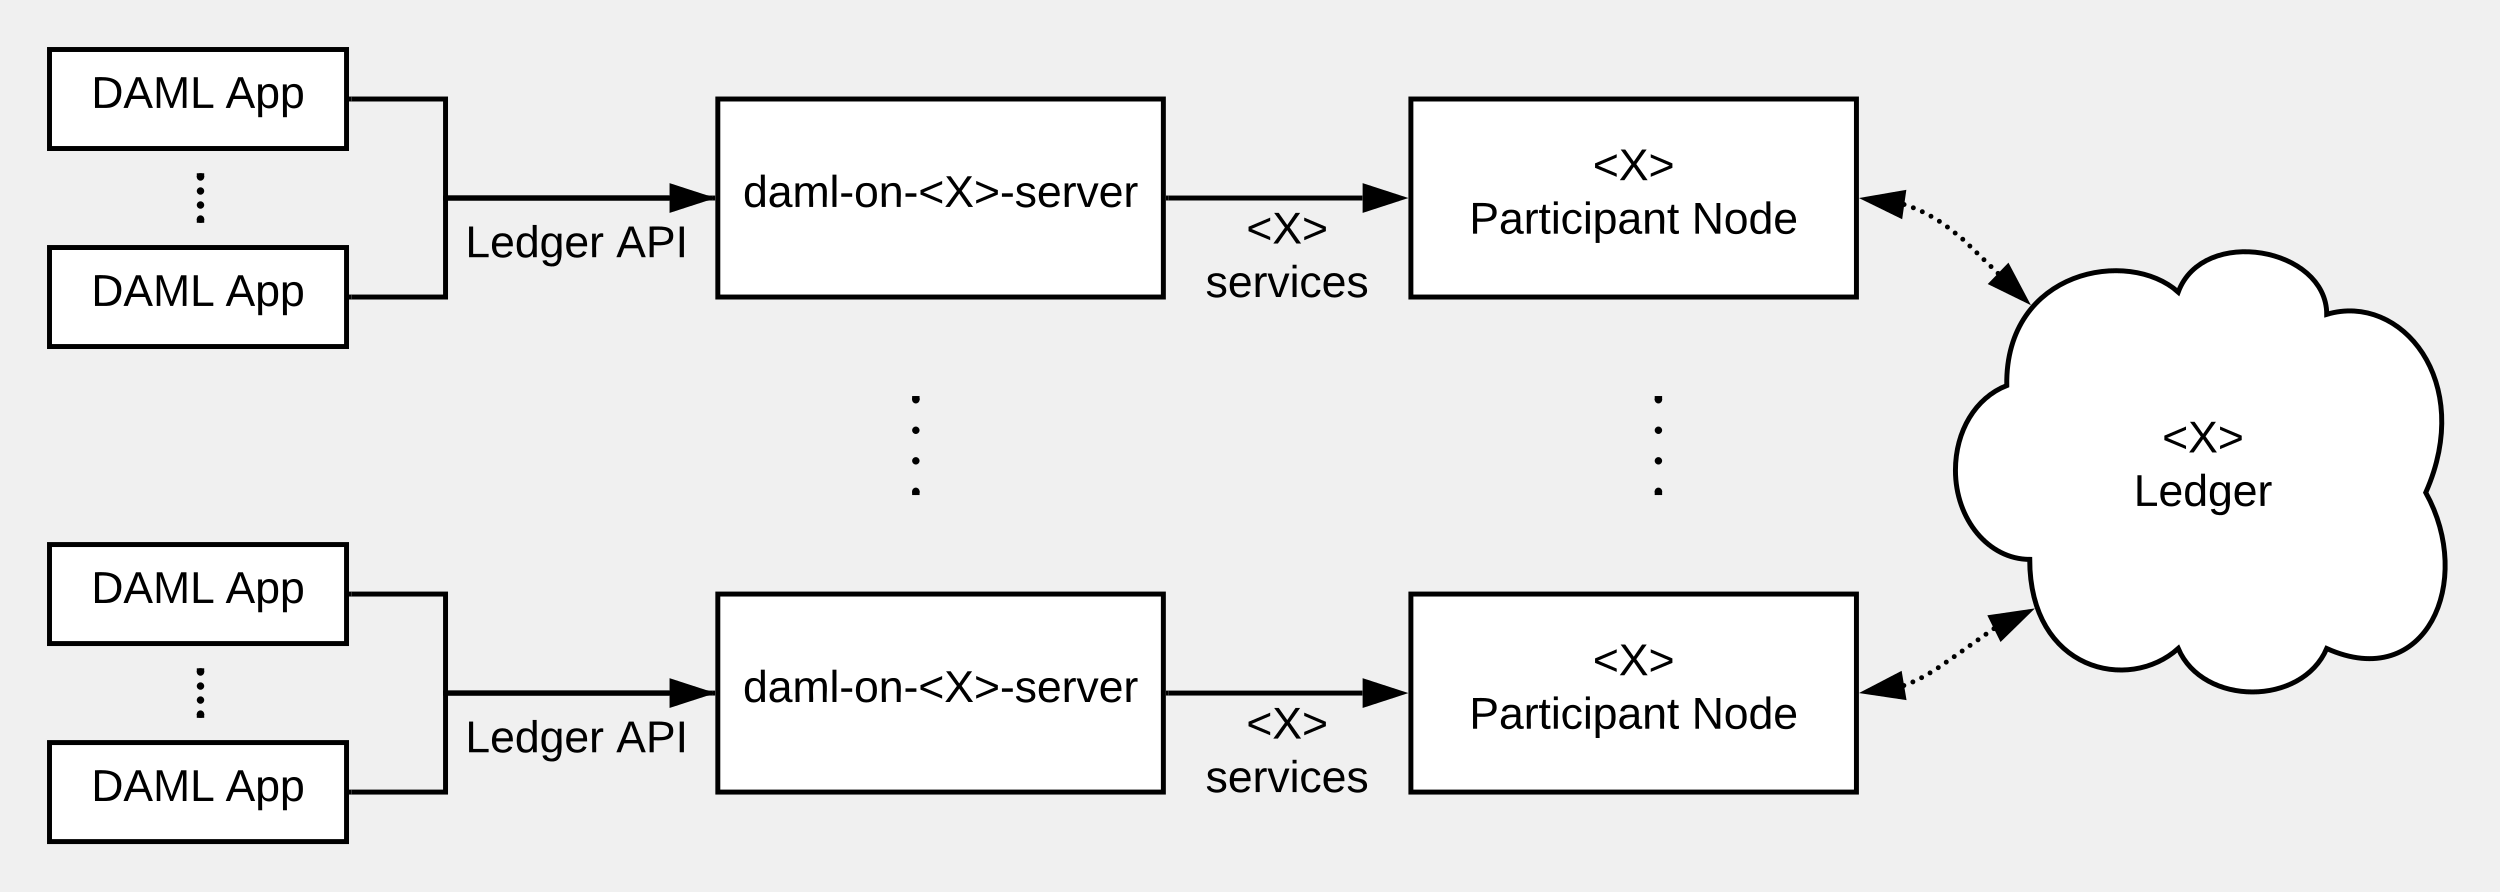
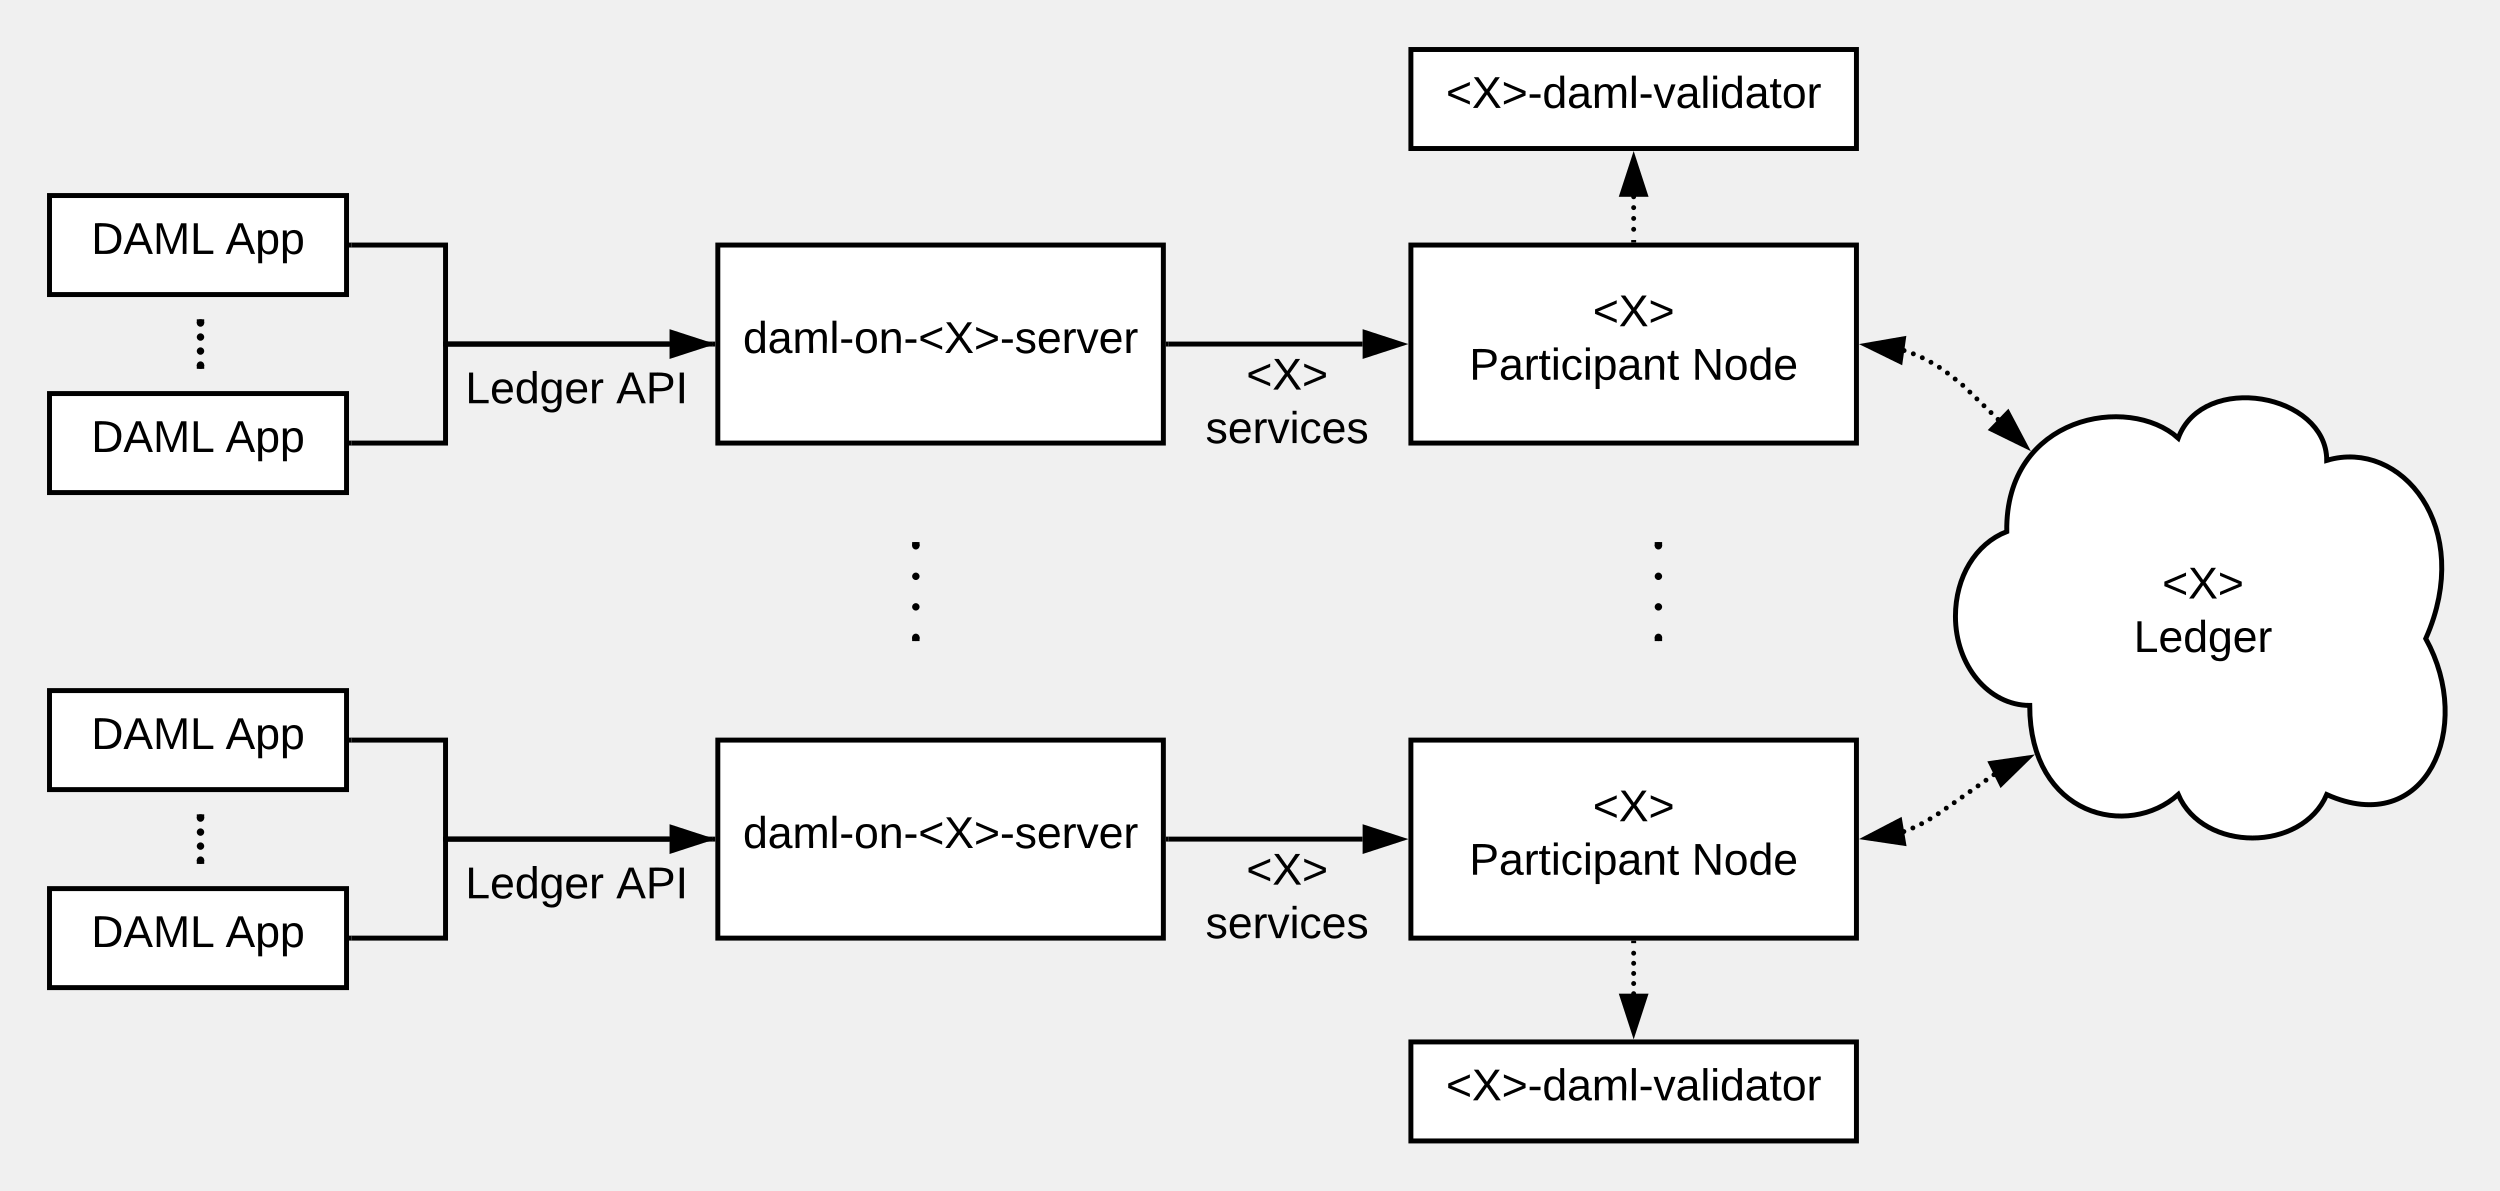
- <svg xmlns="http://www.w3.org/2000/svg" xmlns:ns1="lucid" xmlns:xlink="http://www.w3.org/1999/xlink" width="1010" height="360">
-   <g transform="translate(-42 -39)" ns1:page-tab-id="0_0">
+ <svg xmlns="http://www.w3.org/2000/svg" xmlns:ns1="lucid" xmlns:xlink="http://www.w3.org/1999/xlink" width="1010" height="480.94">
+   <g transform="translate(-42 20)" ns1:page-tab-id="0_0">
    <path d="M862 265c-16.57 0-30-16.12-30-36 0-15.9 8.12-29.32 20.73-34.24C852 148 902 139 922 157c10-27 60-18 60 9 30-9 60 27 40 72 20 36 0 81-40 63-10 23.4-50 23.4-60 0-20 18-60 9-60-36z" stroke="#000" stroke-width="2" fill="#fff" />
    <use xlink:href="#a" transform="matrix(1,0,0,1,837,144) translate(78.5 77.8)" />
    <use xlink:href="#b" transform="matrix(1,0,0,1,837,144) translate(67.025 99.4)" />
    <path d="M612 279h180v80H612z" stroke="#000" stroke-width="2" fill="#fff" />
    <use xlink:href="#c" transform="matrix(1,0,0,1,617,284) translate(68.5 27.8)" />
    <use xlink:href="#d" transform="matrix(1,0,0,1,617,284) translate(18.6 49.4)" />
    <use xlink:href="#e" transform="matrix(1,0,0,1,617,284) translate(108.45 49.4)" />
    <path d="M332 279h180v80H332z" stroke="#000" stroke-width="2" fill="#fff" />
    <use xlink:href="#f" transform="matrix(1,0,0,1,337,284) translate(5.175 38.6)" />
    <path d="M62 259h120v40H62z" stroke="#000" stroke-width="2" fill="#fff" />
    <use xlink:href="#g" transform="matrix(1,0,0,1,67,264) translate(11.875 18.6)" />
    <use xlink:href="#h" transform="matrix(1,0,0,1,67,264) translate(66.125 18.6)" />
    <path d="M62 339h120v40H62z" stroke="#000" stroke-width="2" fill="#fff" />
    <use xlink:href="#g" transform="matrix(1,0,0,1,67,344) translate(11.875 18.6)" />
    <use xlink:href="#h" transform="matrix(1,0,0,1,67,344) translate(66.125 18.6)" />
    <path d="M592.5 319H514" stroke="#000" stroke-width="2" fill="none" />
    <path d="M607.76 319l-14.26 4.64v-9.28z" stroke="#000" stroke-width="2" />
    <path d="M514.03 320H513v-2h1.03z" />
    <use xlink:href="#a" transform="matrix(1,0,0,1,529.05,323) translate(16.455 14.4)" />
    <use xlink:href="#i" transform="matrix(1,0,0,1,529.05,323) translate(0.005 36)" />
    <path d="M312.5 319H222v-40h-38" stroke="#000" stroke-width="2" fill="none" />
    <path d="M327.76 319l-14.26 4.64v-9.28z" stroke="#000" stroke-width="2" />
    <path d="M184.03 279H183M330 319H222v40h-38" stroke="#000" stroke-width="2" fill="none" />
    <path d="M331 320h-1.03v-2H331zM184.03 360H183v-2h1.03z" />
    <use xlink:href="#j" transform="matrix(1,0,0,1,230,328.5137) translate(0 14.4)" />
    <use xlink:href="#k" transform="matrix(1,0,0,1,230,328.5137) translate(60.95 14.4)" />
    <path d="M811.16 315.95l.4-.13 3.5-1.43 3.84-1.9 4.63-2.7 8.6-5.95 15.16-10.73.26-.15" fill="none" />
    <path d="M812.16 315.95c0 .55-.45 1-1 1s-1-.45-1-1 .45-1 1-1 1 .45 1 1zm3.64-1.45c0 .55-.44 1-1 1-.55 0-1-.45-1-1 0-.56.45-1 1-1 .56 0 1 .44 1 1zm3.53-1.72c0 .55-.44 1-1 1-.55 0-1-.45-1-1s.45-1 1-1c.56 0 1 .45 1 1zm3.4-1.94c0 .55-.43 1-1 1-.54 0-1-.45-1-1s.46-1 1-1c.57 0 1 .45 1 1zm3.33-2.1c0 .55-.45 1-1 1s-1-.45-1-1c0-.56.45-1 1-1s1 .44 1 1zm3.23-2.24c0 .56-.46 1-1 1-.57 0-1-.44-1-1 0-.55.43-1 1-1 .54 0 1 .45 1 1zm3.22-2.23c0 .55-.45 1-1 1-.56 0-1-.45-1-1s.44-1 1-1c.55 0 1 .45 1 1zm3.2-2.26c0 .56-.44 1-1 1-.55 0-1-.44-1-1 0-.54.45-1 1-1 .56 0 1 .46 1 1zm3.2-2.26c0 .56-.44 1-1 1-.54 0-1-.44-1-1 0-.55.46-1 1-1 .56 0 1 .45 1 1zm3.22-2.26c0 .55-.45 1-1 1s-1-.45-1-1c0-.56.45-1 1-1s1 .44 1 1zm3.2-2.27c0 .56-.44 1-1 1-.55 0-1-.44-1-1 0-.54.45-1 1-1 .56 0 1 .46 1 1zm3.22-2.23c0 .55-.44 1-1 1-.55 0-1-.45-1-1 0-.56.45-1 1-1 .56 0 1 .44 1 1z" />
    <path d="M796.2 318.46l13.3-6.93 1.53 9.14zM861.22 286.22L850.5 296.7l-4.12-8.32z" stroke="#000" stroke-width="2" />
    <path d="M612 79h180v80H612z" stroke="#000" stroke-width="2" fill="#fff" />
    <use xlink:href="#c" transform="matrix(1,0,0,1,617,84) translate(68.5 27.8)" />
    <use xlink:href="#d" transform="matrix(1,0,0,1,617,84) translate(18.6 49.4)" />
    <use xlink:href="#e" transform="matrix(1,0,0,1,617,84) translate(108.45 49.4)" />
    <path d="M332 79h180v80H332z" stroke="#000" stroke-width="2" fill="#fff" />
    <use xlink:href="#f" transform="matrix(1,0,0,1,337,84) translate(5.175 38.6)" />
    <path d="M62 59h120v40H62z" stroke="#000" stroke-width="2" fill="#fff" />
    <use xlink:href="#g" transform="matrix(1,0,0,1,67,64) translate(11.875 18.6)" />
    <use xlink:href="#h" transform="matrix(1,0,0,1,67,64) translate(66.125 18.6)" />
    <path d="M62 139h120v40H62z" stroke="#000" stroke-width="2" fill="#fff" />
    <use xlink:href="#g" transform="matrix(1,0,0,1,67,144) translate(11.875 18.6)" />
    <use xlink:href="#h" transform="matrix(1,0,0,1,67,144) translate(66.125 18.6)" />
    <path d="M592.5 119H514" stroke="#000" stroke-width="2" fill="none" />
    <path d="M607.76 119l-14.26 4.64v-9.28z" stroke="#000" stroke-width="2" />
    <path d="M514.03 120H513v-2h1.03z" />
    <use xlink:href="#a" transform="matrix(1,0,0,1,529.05,123) translate(16.455 14.4)" />
    <use xlink:href="#i" transform="matrix(1,0,0,1,529.05,123) translate(0.005 36)" />
    <path d="M312.5 119H222V79h-38" stroke="#000" stroke-width="2" fill="none" />
    <path d="M327.76 119l-14.26 4.64v-9.28z" stroke="#000" stroke-width="2" />
    <path d="M184.03 80H183v-2h1.03z" />
    <path d="M330 119H222v40h-38" stroke="#000" stroke-width="2" fill="none" />
    <path d="M331 120h-1.03v-2H331zM184.03 160H183v-2h1.03z" />
    <use xlink:href="#j" transform="matrix(1,0,0,1,230,128.5137) translate(0 14.4)" />
    <use xlink:href="#k" transform="matrix(1,0,0,1,230,128.5137) translate(60.95 14.4)" />
    <path d="M811.25 121.62l3 1 3.6 1.5 3.64 1.85 3.87 2.33 4.36 3.06 5.53 4.53 13.97 13.53" fill="none" />
    <path d="M812.25 121.62c0 .55-.45 1-1 1-.56 0-1-.45-1-1s.44-1 1-1c.55 0 1 .45 1 1zm3.74 1.32c0 .55-.46 1-1 1-.57 0-1-.45-1-1 0-.56.43-1 1-1 .54 0 1 .44 1 1zm3.62 1.58c0 .55-.45 1-1 1s-1-.45-1-1 .45-1 1-1 1 .45 1 1zm3.5 1.84c0 .55-.43 1-1 1-.54 0-1-.45-1-1s.46-1 1-1c.57 0 1 .45 1 1zm3.4 2.05c0 .56-.44 1-1 1-.54 0-1-.44-1-1 0-.54.46-1 1-1 .56 0 1 .46 1 1zm3.25 2.3c0 .55-.44 1-1 1-.55 0-1-.45-1-1 0-.56.45-1 1-1 .56 0 1 .44 1 1zm3.13 2.44c0 .55-.45 1-1 1-.56 0-1-.45-1-1s.44-1 1-1c.55 0 1 .45 1 1zm3.07 2.5c0 .56-.45 1-1 1-.56 0-1-.44-1-1 0-.54.44-1 1-1 .55 0 1 .46 1 1zm2.87 2.75c0 .54-.45 1-1 1-.56 0-1-.46-1-1 0-.56.44-1 1-1 .55 0 1 .44 1 1zm2.84 2.75c0 .55-.44 1-1 1-.55 0-1-.45-1-1s.45-1 1-1c.56 0 1 .45 1 1zm2.85 2.76c0 .56-.45 1-1 1s-1-.44-1-1c0-.54.45-1 1-1s1 .46 1 1zm2.85 2.77c0 .56-.45 1-1 1s-1-.44-1-1c0-.55.45-1 1-1s1 .45 1 1zm2.85 2.76c0 .56-.45 1-1 1-.56 0-1-.44-1-1 0-.55.44-1 1-1 .55 0 1 .45 1 1z" />
    <path d="M796.2 119.46l14.78-2.56-1.3 9.17zM860.18 160.06l-13.46-6.6 6.45-6.66z" stroke="#000" stroke-width="2" />
    <path d="M412 237.5v-37" fill="none" />
    <path d="M413.5 237.5c0 .83-.67 1.5-1.5 1.5s-1.5-.67-1.5-1.5.67-1.5 1.5-1.5 1.5.67 1.5 1.5zm0-12.33c0 .83-.67 1.5-1.5 1.5s-1.5-.67-1.5-1.5.67-1.5 1.5-1.5 1.5.67 1.5 1.5zm0-12.34c0 .83-.67 1.5-1.5 1.5s-1.5-.67-1.5-1.5.67-1.5 1.5-1.5 1.5.67 1.5 1.5zm0-12.33c0 .83-.67 1.5-1.5 1.5s-1.5-.67-1.5-1.5.67-1.5 1.5-1.5 1.5.67 1.5 1.5z" />
    <path d="M412 237.46V239M412 200.54V199" stroke="#000" stroke-width="3" fill="none" />
    <path d="M712 237.5v-37" fill="none" />
    <path d="M713.5 237.5c0 .83-.67 1.5-1.5 1.5s-1.5-.67-1.5-1.5.67-1.5 1.5-1.5 1.5.67 1.5 1.5zm0-12.33c0 .83-.67 1.5-1.5 1.5s-1.5-.67-1.5-1.5.67-1.5 1.5-1.5 1.5.67 1.5 1.5zm0-12.34c0 .83-.67 1.5-1.5 1.5s-1.5-.67-1.5-1.5.67-1.5 1.5-1.5 1.5.67 1.5 1.5zm0-12.33c0 .83-.67 1.5-1.5 1.5s-1.5-.67-1.5-1.5.67-1.5 1.5-1.5 1.5.67 1.5 1.5z" />
    <path d="M712 237.46V239M712 200.54V199" stroke="#000" stroke-width="3" fill="none" />
    <path d="M123 327.5v-17" fill="none" />
    <path d="M124.5 327.5c0 .83-.67 1.5-1.5 1.5s-1.5-.67-1.5-1.5.67-1.5 1.5-1.5 1.5.67 1.5 1.5zm0-5.67c0 .83-.67 1.5-1.5 1.5s-1.5-.67-1.5-1.5.67-1.5 1.5-1.5 1.5.67 1.5 1.5zm0-5.66c0 .83-.67 1.5-1.5 1.5s-1.5-.67-1.5-1.5.67-1.5 1.5-1.5 1.5.67 1.5 1.5zm0-5.67c0 .83-.67 1.5-1.5 1.5s-1.5-.67-1.5-1.5.67-1.5 1.5-1.5 1.5.67 1.5 1.5z" />
    <path d="M123 327.46V329M123 310.54V309" stroke="#000" stroke-width="3" fill="none" />
    <path d="M123 127.5v-17" fill="none" />
    <path d="M124.5 127.5c0 .83-.67 1.5-1.5 1.5s-1.5-.67-1.5-1.5.67-1.5 1.5-1.5 1.5.67 1.5 1.5zm0-5.67c0 .83-.67 1.5-1.5 1.5s-1.5-.67-1.5-1.5.67-1.5 1.5-1.5 1.5.67 1.5 1.5zm0-5.66c0 .83-.67 1.5-1.5 1.5s-1.5-.67-1.5-1.5.67-1.5 1.5-1.5 1.5.67 1.5 1.5zm0-5.67c0 .83-.67 1.5-1.5 1.5s-1.5-.67-1.5-1.5.67-1.5 1.5-1.5 1.5.67 1.5 1.5z" />
    <path d="M123 127.46V129M123 110.54V109" stroke="#000" stroke-width="3" fill="none" />
+     <path d="M612 0h180v40H612z" stroke="#000" stroke-width="2" fill="#fff" />
+     <g>
+       <use xlink:href="#l" transform="matrix(1,0,0,1,617,5) translate(9.175 18.6)" />
+     </g>
+     <path d="M702 59.5V77" fill="none" />
+     <path d="M703 59.5c0 .55-.45 1-1 1s-1-.45-1-1 .45-1 1-1 1 .45 1 1zm0 4.38c0 .55-.45 1-1 1s-1-.45-1-1c0-.56.45-1 1-1s1 .44 1 1zm0 4.37c0 .55-.45 1-1 1s-1-.45-1-1 .45-1 1-1 1 .45 1 1zm0 4.38c0 .55-.45 1-1 1s-1-.45-1-1c0-.56.45-1 1-1s1 .44 1 1z" />
+     <path d="M702 44.24l4.64 14.26h-9.28z" stroke="#000" stroke-width="2" />
+     <path d="M703 78h-2v-1.03h2z" />
+     <path d="M612 400.94h180v40H612z" stroke="#000" stroke-width="2" fill="#fff" />
+     <g>
+       <use xlink:href="#l" transform="matrix(1,0,0,1,617,405.9449) translate(9.175 18.6)" />
+     </g>
+     <path d="M702 381.44V361" fill="none" />
+     <path d="M703 381.44c0 .55-.45 1-1 1s-1-.45-1-1 .45-1 1-1 1 .45 1 1zm0-4.1c0 .57-.45 1-1 1s-1-.43-1-1c0-.54.45-1 1-1s1 .46 1 1zm0-4.07c0 .55-.45 1-1 1s-1-.45-1-1c0-.56.45-1 1-1s1 .44 1 1zm0-4.1c0 .56-.45 1-1 1s-1-.44-1-1c0-.55.45-1 1-1s1 .45 1 1zm0-4.08c0 .54-.45 1-1 1s-1-.46-1-1c0-.56.45-1 1-1s1 .44 1 1z" />
+     <path d="M702 396.7l-4.64-14.26h9.28z" stroke="#000" stroke-width="2" />
+     <path d="M703 361.03h-2V360h2z" />
    <defs>
-       <path d="M18-100v-36l175-74v27L42-118l151 64v27" id="l" />
-       <path d="M195 0l-74-108L45 0H8l94-129-87-119h37l69 98 67-98h37l-84 118L233 0h-38" id="m" />
-       <path d="M18-27v-27l151-64-151-65v-27l175 74v36" id="n" />
+       <path d="M18-100v-36l175-74v27L42-118l151 64v27" id="m" />
+       <path d="M195 0l-74-108L45 0H8l94-129-87-119h37l69 98 67-98h37l-84 118L233 0h-38" id="n" />
+       <path d="M18-27v-27l151-64-151-65v-27l175 74v36" id="o" />
      <g id="a">
-         <use transform="matrix(0.05,0,0,0.05,0,0)" xlink:href="#l" />
-         <use transform="matrix(0.05,0,0,0.05,10.5,0)" xlink:href="#m" />
-         <use transform="matrix(0.05,0,0,0.05,22.5,0)" xlink:href="#n" />
-       </g>
-       <path d="M30 0v-248h33v221h125V0H30" id="o" />
-       <path d="M100-194c63 0 86 42 84 106H49c0 40 14 67 53 68 26 1 43-12 49-29l28 8c-11 28-37 45-77 45C44 4 14-33 15-96c1-61 26-98 85-98zm52 81c6-60-76-77-97-28-3 7-6 17-6 28h103" id="p" />
-       <path d="M85-194c31 0 48 13 60 33l-1-100h32l1 261h-30c-2-10 0-23-3-31C134-8 116 4 85 4 32 4 16-35 15-94c0-66 23-100 70-100zm9 24c-40 0-46 34-46 75 0 40 6 74 45 74 42 0 51-32 51-76 0-42-9-74-50-73" id="q" />
-       <path d="M177-190C167-65 218 103 67 71c-23-6-38-20-44-43l32-5c15 47 100 32 89-28v-30C133-14 115 1 83 1 29 1 15-40 15-95c0-56 16-97 71-98 29-1 48 16 59 35 1-10 0-23 2-32h30zM94-22c36 0 50-32 50-73 0-42-14-75-50-75-39 0-46 34-46 75s6 73 46 73" id="r" />
-       <path d="M114-163C36-179 61-72 57 0H25l-1-190h30c1 12-1 29 2 39 6-27 23-49 58-41v29" id="s" />
+         <use transform="matrix(0.05,0,0,0.05,0,0)" xlink:href="#m" />
+         <use transform="matrix(0.05,0,0,0.05,10.5,0)" xlink:href="#n" />
+         <use transform="matrix(0.05,0,0,0.05,22.5,0)" xlink:href="#o" />
+       </g>
+       <path d="M30 0v-248h33v221h125V0H30" id="p" />
+       <path d="M100-194c63 0 86 42 84 106H49c0 40 14 67 53 68 26 1 43-12 49-29l28 8c-11 28-37 45-77 45C44 4 14-33 15-96c1-61 26-98 85-98zm52 81c6-60-76-77-97-28-3 7-6 17-6 28h103" id="q" />
+       <path d="M85-194c31 0 48 13 60 33l-1-100h32l1 261h-30c-2-10 0-23-3-31C134-8 116 4 85 4 32 4 16-35 15-94c0-66 23-100 70-100zm9 24c-40 0-46 34-46 75 0 40 6 74 45 74 42 0 51-32 51-76 0-42-9-74-50-73" id="r" />
+       <path d="M177-190C167-65 218 103 67 71c-23-6-38-20-44-43l32-5c15 47 100 32 89-28v-30C133-14 115 1 83 1 29 1 15-40 15-95c0-56 16-97 71-98 29-1 48 16 59 35 1-10 0-23 2-32h30zM94-22c36 0 50-32 50-73 0-42-14-75-50-75-39 0-46 34-46 75s6 73 46 73" id="s" />
+       <path d="M114-163C36-179 61-72 57 0H25l-1-190h30c1 12-1 29 2 39 6-27 23-49 58-41v29" id="t" />
      <g id="b">
-         <use transform="matrix(0.05,0,0,0.05,0,0)" xlink:href="#o" />
-         <use transform="matrix(0.05,0,0,0.05,10,0)" xlink:href="#p" />
-         <use transform="matrix(0.05,0,0,0.05,20,0)" xlink:href="#q" />
-         <use transform="matrix(0.05,0,0,0.05,30,0)" xlink:href="#r" />
-         <use transform="matrix(0.05,0,0,0.05,40,0)" xlink:href="#p" />
-         <use transform="matrix(0.05,0,0,0.05,50,0)" xlink:href="#s" />
+         <use transform="matrix(0.05,0,0,0.05,0,0)" xlink:href="#p" />
+         <use transform="matrix(0.05,0,0,0.05,10,0)" xlink:href="#q" />
+         <use transform="matrix(0.05,0,0,0.05,20,0)" xlink:href="#r" />
+         <use transform="matrix(0.05,0,0,0.05,30,0)" xlink:href="#s" />
+         <use transform="matrix(0.05,0,0,0.05,40,0)" xlink:href="#q" />
+         <use transform="matrix(0.05,0,0,0.05,50,0)" xlink:href="#t" />
      </g>
      <g id="c">
-         <use transform="matrix(0.05,0,0,0.05,0,0)" xlink:href="#l" />
-         <use transform="matrix(0.05,0,0,0.05,10.5,0)" xlink:href="#m" />
-         <use transform="matrix(0.05,0,0,0.05,22.5,0)" xlink:href="#n" />
-       </g>
-       <path d="M30-248c87 1 191-15 191 75 0 78-77 80-158 76V0H30v-248zm33 125c57 0 124 11 124-50 0-59-68-47-124-48v98" id="t" />
-       <path d="M141-36C126-15 110 5 73 4 37 3 15-17 15-53c-1-64 63-63 125-63 3-35-9-54-41-54-24 1-41 7-42 31l-33-3c5-37 33-52 76-52 45 0 72 20 72 64v82c-1 20 7 32 28 27v20c-31 9-61-2-59-35zM48-53c0 20 12 33 32 33 41-3 63-29 60-74-43 2-92-5-92 41" id="u" />
-       <path d="M59-47c-2 24 18 29 38 22v24C64 9 27 4 27-40v-127H5v-23h24l9-43h21v43h35v23H59v120" id="v" />
-       <path d="M24-231v-30h32v30H24zM24 0v-190h32V0H24" id="w" />
-       <path d="M96-169c-40 0-48 33-48 73s9 75 48 75c24 0 41-14 43-38l32 2c-6 37-31 61-74 61-59 0-76-41-82-99-10-93 101-131 147-64 4 7 5 14 7 22l-32 3c-4-21-16-35-41-35" id="x" />
-       <path d="M115-194c55 1 70 41 70 98S169 2 115 4C84 4 66-9 55-30l1 105H24l-1-265h31l2 30c10-21 28-34 59-34zm-8 174c40 0 45-34 45-75s-6-73-45-74c-42 0-51 32-51 76 0 43 10 73 51 73" id="y" />
-       <path d="M117-194c89-4 53 116 60 194h-32v-121c0-31-8-49-39-48C34-167 62-67 57 0H25l-1-190h30c1 10-1 24 2 32 11-22 29-35 61-36" id="z" />
+         <use transform="matrix(0.05,0,0,0.05,0,0)" xlink:href="#m" />
+         <use transform="matrix(0.05,0,0,0.05,10.5,0)" xlink:href="#n" />
+         <use transform="matrix(0.05,0,0,0.05,22.5,0)" xlink:href="#o" />
+       </g>
+       <path d="M30-248c87 1 191-15 191 75 0 78-77 80-158 76V0H30v-248zm33 125c57 0 124 11 124-50 0-59-68-47-124-48v98" id="u" />
+       <path d="M141-36C126-15 110 5 73 4 37 3 15-17 15-53c-1-64 63-63 125-63 3-35-9-54-41-54-24 1-41 7-42 31l-33-3c5-37 33-52 76-52 45 0 72 20 72 64v82c-1 20 7 32 28 27v20c-31 9-61-2-59-35zM48-53c0 20 12 33 32 33 41-3 63-29 60-74-43 2-92-5-92 41" id="v" />
+       <path d="M59-47c-2 24 18 29 38 22v24C64 9 27 4 27-40v-127H5v-23h24l9-43h21v43h35v23H59v120" id="w" />
+       <path d="M24-231v-30h32v30H24zM24 0v-190h32V0H24" id="x" />
+       <path d="M96-169c-40 0-48 33-48 73s9 75 48 75c24 0 41-14 43-38l32 2c-6 37-31 61-74 61-59 0-76-41-82-99-10-93 101-131 147-64 4 7 5 14 7 22l-32 3c-4-21-16-35-41-35" id="y" />
+       <path d="M115-194c55 1 70 41 70 98S169 2 115 4C84 4 66-9 55-30l1 105H24l-1-265h31l2 30c10-21 28-34 59-34zm-8 174c40 0 45-34 45-75s-6-73-45-74c-42 0-51 32-51 76 0 43 10 73 51 73" id="z" />
+       <path d="M117-194c89-4 53 116 60 194h-32v-121c0-31-8-49-39-48C34-167 62-67 57 0H25l-1-190h30c1 10-1 24 2 32 11-22 29-35 61-36" id="A" />
      <g id="d">
-         <use transform="matrix(0.05,0,0,0.05,0,0)" xlink:href="#t" />
+         <use transform="matrix(0.05,0,0,0.05,0,0)" xlink:href="#u" />
+         <use transform="matrix(0.05,0,0,0.05,12,0)" xlink:href="#v" />
+         <use transform="matrix(0.05,0,0,0.05,22,0)" xlink:href="#t" />
+         <use transform="matrix(0.05,0,0,0.05,27.95,0)" xlink:href="#w" />
+         <use transform="matrix(0.05,0,0,0.05,32.95,0)" xlink:href="#x" />
+         <use transform="matrix(0.05,0,0,0.05,36.9,0)" xlink:href="#y" />
+         <use transform="matrix(0.05,0,0,0.05,45.9,0)" xlink:href="#x" />
+         <use transform="matrix(0.05,0,0,0.05,49.85,0)" xlink:href="#z" />
+         <use transform="matrix(0.05,0,0,0.05,59.85,0)" xlink:href="#v" />
+         <use transform="matrix(0.05,0,0,0.05,69.85,0)" xlink:href="#A" />
+         <use transform="matrix(0.05,0,0,0.05,79.85,0)" xlink:href="#w" />
+       </g>
+       <path d="M190 0L58-211 59 0H30v-248h39L202-35l-2-213h31V0h-41" id="B" />
+       <path d="M100-194c62-1 85 37 85 99 1 63-27 99-86 99S16-35 15-95c0-66 28-99 85-99zM99-20c44 1 53-31 53-75 0-43-8-75-51-75s-53 32-53 75 10 74 51 75" id="C" />
+       <g id="e">
+         <use transform="matrix(0.05,0,0,0.05,0,0)" xlink:href="#B" />
+         <use transform="matrix(0.05,0,0,0.05,12.95,0)" xlink:href="#C" />
+         <use transform="matrix(0.05,0,0,0.05,22.95,0)" xlink:href="#r" />
+         <use transform="matrix(0.05,0,0,0.05,32.95,0)" xlink:href="#q" />
+       </g>
+       <path d="M210-169c-67 3-38 105-44 169h-31v-121c0-29-5-50-35-48C34-165 62-65 56 0H25l-1-190h30c1 10-1 24 2 32 10-44 99-50 107 0 11-21 27-35 58-36 85-2 47 119 55 194h-31v-121c0-29-5-49-35-48" id="D" />
+       <path d="M24 0v-261h32V0H24" id="E" />
+       <path d="M16-82v-28h88v28H16" id="F" />
+       <path d="M135-143c-3-34-86-38-87 0 15 53 115 12 119 90S17 21 10-45l28-5c4 36 97 45 98 0-10-56-113-15-118-90-4-57 82-63 122-42 12 7 21 19 24 35" id="G" />
+       <path d="M108 0H70L1-190h34L89-25l56-165h34" id="H" />
+       <g id="f">
+         <use transform="matrix(0.05,0,0,0.05,0,0)" xlink:href="#r" />
+         <use transform="matrix(0.05,0,0,0.05,10,0)" xlink:href="#v" />
+         <use transform="matrix(0.05,0,0,0.05,20,0)" xlink:href="#D" />
+         <use transform="matrix(0.05,0,0,0.05,34.95,0)" xlink:href="#E" />
+         <use transform="matrix(0.05,0,0,0.05,38.9,0)" xlink:href="#F" />
+         <use transform="matrix(0.05,0,0,0.05,44.85,0)" xlink:href="#C" />
+         <use transform="matrix(0.05,0,0,0.05,54.85,0)" xlink:href="#A" />
+         <use transform="matrix(0.05,0,0,0.05,64.85,0)" xlink:href="#F" />
+         <use transform="matrix(0.05,0,0,0.05,70.8,0)" xlink:href="#m" />
+         <use transform="matrix(0.05,0,0,0.05,81.3,0)" xlink:href="#n" />
+         <use transform="matrix(0.05,0,0,0.05,93.3,0)" xlink:href="#o" />
+         <use transform="matrix(0.05,0,0,0.05,103.8,0)" xlink:href="#F" />
+         <use transform="matrix(0.05,0,0,0.05,109.75,0)" xlink:href="#G" />
+         <use transform="matrix(0.05,0,0,0.05,118.75,0)" xlink:href="#q" />
+         <use transform="matrix(0.05,0,0,0.05,128.75,0)" xlink:href="#t" />
+         <use transform="matrix(0.05,0,0,0.05,134.7,0)" xlink:href="#H" />
+         <use transform="matrix(0.05,0,0,0.05,143.7,0)" xlink:href="#q" />
+         <use transform="matrix(0.05,0,0,0.05,153.7,0)" xlink:href="#t" />
+       </g>
+       <path d="M30-248c118-7 216 8 213 122C240-48 200 0 122 0H30v-248zM63-27c89 8 146-16 146-99s-60-101-146-95v194" id="I" />
+       <path d="M205 0l-28-72H64L36 0H1l101-248h38L239 0h-34zm-38-99l-47-123c-12 45-31 82-46 123h93" id="J" />
+       <path d="M240 0l2-218c-23 76-54 145-80 218h-23L58-218 59 0H30v-248h44l77 211c21-75 51-140 76-211h43V0h-30" id="K" />
+       <g id="g">
+         <use transform="matrix(0.05,0,0,0.05,0,0)" xlink:href="#I" />
+         <use transform="matrix(0.05,0,0,0.05,12.95,0)" xlink:href="#J" />
+         <use transform="matrix(0.05,0,0,0.05,24.95,0)" xlink:href="#K" />
+         <use transform="matrix(0.05,0,0,0.05,39.9,0)" xlink:href="#p" />
+       </g>
+       <g id="h">
+         <use transform="matrix(0.05,0,0,0.05,0,0)" xlink:href="#J" />
+         <use transform="matrix(0.05,0,0,0.05,12,0)" xlink:href="#z" />
+         <use transform="matrix(0.05,0,0,0.05,22,0)" xlink:href="#z" />
+       </g>
+       <g id="i">
+         <use transform="matrix(0.05,0,0,0.05,0,0)" xlink:href="#G" />
+         <use transform="matrix(0.05,0,0,0.05,9,0)" xlink:href="#q" />
+         <use transform="matrix(0.05,0,0,0.05,19,0)" xlink:href="#t" />
+         <use transform="matrix(0.05,0,0,0.05,24.95,0)" xlink:href="#H" />
+         <use transform="matrix(0.05,0,0,0.05,33.95,0)" xlink:href="#x" />
+         <use transform="matrix(0.05,0,0,0.05,37.9,0)" xlink:href="#y" />
+         <use transform="matrix(0.05,0,0,0.05,46.9,0)" xlink:href="#q" />
+         <use transform="matrix(0.05,0,0,0.05,56.9,0)" xlink:href="#G" />
+       </g>
+       <g id="j">
+         <use transform="matrix(0.05,0,0,0.05,0,0)" xlink:href="#p" />
+         <use transform="matrix(0.05,0,0,0.05,10,0)" xlink:href="#q" />
+         <use transform="matrix(0.05,0,0,0.05,20,0)" xlink:href="#r" />
+         <use transform="matrix(0.05,0,0,0.05,30,0)" xlink:href="#s" />
+         <use transform="matrix(0.05,0,0,0.05,40,0)" xlink:href="#q" />
+         <use transform="matrix(0.05,0,0,0.05,50,0)" xlink:href="#t" />
+       </g>
+       <path d="M33 0v-248h34V0H33" id="L" />
+       <g id="k">
+         <use transform="matrix(0.05,0,0,0.05,0,0)" xlink:href="#J" />
        <use transform="matrix(0.05,0,0,0.05,12,0)" xlink:href="#u" />
-         <use transform="matrix(0.05,0,0,0.05,22,0)" xlink:href="#s" />
-         <use transform="matrix(0.05,0,0,0.05,27.95,0)" xlink:href="#v" />
-         <use transform="matrix(0.05,0,0,0.05,32.95,0)" xlink:href="#w" />
-         <use transform="matrix(0.05,0,0,0.05,36.9,0)" xlink:href="#x" />
-         <use transform="matrix(0.05,0,0,0.05,45.9,0)" xlink:href="#w" />
-         <use transform="matrix(0.05,0,0,0.05,49.85,0)" xlink:href="#y" />
-         <use transform="matrix(0.05,0,0,0.05,59.85,0)" xlink:href="#u" />
-         <use transform="matrix(0.05,0,0,0.05,69.85,0)" xlink:href="#z" />
-         <use transform="matrix(0.05,0,0,0.05,79.85,0)" xlink:href="#v" />
-       </g>
-       <path d="M190 0L58-211 59 0H30v-248h39L202-35l-2-213h31V0h-41" id="A" />
-       <path d="M100-194c62-1 85 37 85 99 1 63-27 99-86 99S16-35 15-95c0-66 28-99 85-99zM99-20c44 1 53-31 53-75 0-43-8-75-51-75s-53 32-53 75 10 74 51 75" id="B" />
-       <g id="e">
-         <use transform="matrix(0.05,0,0,0.05,0,0)" xlink:href="#A" />
-         <use transform="matrix(0.05,0,0,0.05,12.95,0)" xlink:href="#B" />
-         <use transform="matrix(0.05,0,0,0.05,22.95,0)" xlink:href="#q" />
-         <use transform="matrix(0.05,0,0,0.05,32.95,0)" xlink:href="#p" />
-       </g>
-       <path d="M210-169c-67 3-38 105-44 169h-31v-121c0-29-5-50-35-48C34-165 62-65 56 0H25l-1-190h30c1 10-1 24 2 32 10-44 99-50 107 0 11-21 27-35 58-36 85-2 47 119 55 194h-31v-121c0-29-5-49-35-48" id="C" />
-       <path d="M24 0v-261h32V0H24" id="D" />
-       <path d="M16-82v-28h88v28H16" id="E" />
-       <path d="M135-143c-3-34-86-38-87 0 15 53 115 12 119 90S17 21 10-45l28-5c4 36 97 45 98 0-10-56-113-15-118-90-4-57 82-63 122-42 12 7 21 19 24 35" id="F" />
-       <path d="M108 0H70L1-190h34L89-25l56-165h34" id="G" />
-       <g id="f">
-         <use transform="matrix(0.05,0,0,0.05,0,0)" xlink:href="#q" />
-         <use transform="matrix(0.05,0,0,0.05,10,0)" xlink:href="#u" />
-         <use transform="matrix(0.05,0,0,0.05,20,0)" xlink:href="#C" />
-         <use transform="matrix(0.05,0,0,0.05,34.95,0)" xlink:href="#D" />
-         <use transform="matrix(0.05,0,0,0.05,38.9,0)" xlink:href="#E" />
-         <use transform="matrix(0.05,0,0,0.05,44.85,0)" xlink:href="#B" />
-         <use transform="matrix(0.05,0,0,0.05,54.85,0)" xlink:href="#z" />
-         <use transform="matrix(0.05,0,0,0.05,64.85,0)" xlink:href="#E" />
-         <use transform="matrix(0.05,0,0,0.05,70.8,0)" xlink:href="#l" />
-         <use transform="matrix(0.05,0,0,0.05,81.3,0)" xlink:href="#m" />
-         <use transform="matrix(0.05,0,0,0.05,93.3,0)" xlink:href="#n" />
-         <use transform="matrix(0.05,0,0,0.05,103.8,0)" xlink:href="#E" />
-         <use transform="matrix(0.05,0,0,0.05,109.75,0)" xlink:href="#F" />
-         <use transform="matrix(0.05,0,0,0.05,118.75,0)" xlink:href="#p" />
-         <use transform="matrix(0.05,0,0,0.05,128.75,0)" xlink:href="#s" />
-         <use transform="matrix(0.05,0,0,0.05,134.7,0)" xlink:href="#G" />
-         <use transform="matrix(0.05,0,0,0.05,143.7,0)" xlink:href="#p" />
-         <use transform="matrix(0.05,0,0,0.05,153.7,0)" xlink:href="#s" />
-       </g>
-       <path d="M30-248c118-7 216 8 213 122C240-48 200 0 122 0H30v-248zM63-27c89 8 146-16 146-99s-60-101-146-95v194" id="H" />
-       <path d="M205 0l-28-72H64L36 0H1l101-248h38L239 0h-34zm-38-99l-47-123c-12 45-31 82-46 123h93" id="I" />
-       <path d="M240 0l2-218c-23 76-54 145-80 218h-23L58-218 59 0H30v-248h44l77 211c21-75 51-140 76-211h43V0h-30" id="J" />
-       <g id="g">
-         <use transform="matrix(0.05,0,0,0.05,0,0)" xlink:href="#H" />
-         <use transform="matrix(0.05,0,0,0.05,12.95,0)" xlink:href="#I" />
-         <use transform="matrix(0.05,0,0,0.05,24.95,0)" xlink:href="#J" />
-         <use transform="matrix(0.05,0,0,0.05,39.9,0)" xlink:href="#o" />
-       </g>
-       <g id="h">
-         <use transform="matrix(0.05,0,0,0.05,0,0)" xlink:href="#I" />
-         <use transform="matrix(0.05,0,0,0.05,12,0)" xlink:href="#y" />
-         <use transform="matrix(0.05,0,0,0.05,22,0)" xlink:href="#y" />
-       </g>
-       <g id="i">
-         <use transform="matrix(0.05,0,0,0.05,0,0)" xlink:href="#F" />
-         <use transform="matrix(0.05,0,0,0.05,9,0)" xlink:href="#p" />
-         <use transform="matrix(0.05,0,0,0.05,19,0)" xlink:href="#s" />
-         <use transform="matrix(0.05,0,0,0.05,24.95,0)" xlink:href="#G" />
-         <use transform="matrix(0.05,0,0,0.05,33.95,0)" xlink:href="#w" />
-         <use transform="matrix(0.05,0,0,0.05,37.9,0)" xlink:href="#x" />
-         <use transform="matrix(0.05,0,0,0.05,46.9,0)" xlink:href="#p" />
-         <use transform="matrix(0.05,0,0,0.05,56.9,0)" xlink:href="#F" />
-       </g>
-       <g id="j">
-         <use transform="matrix(0.05,0,0,0.05,0,0)" xlink:href="#o" />
-         <use transform="matrix(0.05,0,0,0.05,10,0)" xlink:href="#p" />
-         <use transform="matrix(0.05,0,0,0.05,20,0)" xlink:href="#q" />
-         <use transform="matrix(0.05,0,0,0.05,30,0)" xlink:href="#r" />
-         <use transform="matrix(0.05,0,0,0.05,40,0)" xlink:href="#p" />
-         <use transform="matrix(0.05,0,0,0.05,50,0)" xlink:href="#s" />
-       </g>
-       <path d="M33 0v-248h34V0H33" id="K" />
-       <g id="k">
-         <use transform="matrix(0.05,0,0,0.05,0,0)" xlink:href="#I" />
-         <use transform="matrix(0.05,0,0,0.05,12,0)" xlink:href="#t" />
-         <use transform="matrix(0.05,0,0,0.05,24,0)" xlink:href="#K" />
+         <use transform="matrix(0.05,0,0,0.05,24,0)" xlink:href="#L" />
+       </g>
+       <g id="l">
+         <use transform="matrix(0.05,0,0,0.05,0,0)" xlink:href="#m" />
+         <use transform="matrix(0.05,0,0,0.05,10.5,0)" xlink:href="#n" />
+         <use transform="matrix(0.05,0,0,0.05,22.5,0)" xlink:href="#o" />
+         <use transform="matrix(0.05,0,0,0.05,33,0)" xlink:href="#F" />
+         <use transform="matrix(0.05,0,0,0.05,38.95,0)" xlink:href="#r" />
+         <use transform="matrix(0.05,0,0,0.05,48.95,0)" xlink:href="#v" />
+         <use transform="matrix(0.05,0,0,0.05,58.95,0)" xlink:href="#D" />
+         <use transform="matrix(0.05,0,0,0.05,73.9,0)" xlink:href="#E" />
+         <use transform="matrix(0.05,0,0,0.05,77.85,0)" xlink:href="#F" />
+         <use transform="matrix(0.05,0,0,0.05,83.8,0)" xlink:href="#H" />
+         <use transform="matrix(0.05,0,0,0.05,92.8,0)" xlink:href="#v" />
+         <use transform="matrix(0.05,0,0,0.05,102.8,0)" xlink:href="#E" />
+         <use transform="matrix(0.05,0,0,0.05,106.75,0)" xlink:href="#x" />
+         <use transform="matrix(0.05,0,0,0.05,110.7,0)" xlink:href="#r" />
+         <use transform="matrix(0.05,0,0,0.05,120.7,0)" xlink:href="#v" />
+         <use transform="matrix(0.05,0,0,0.05,130.7,0)" xlink:href="#w" />
+         <use transform="matrix(0.05,0,0,0.05,135.7,0)" xlink:href="#C" />
+         <use transform="matrix(0.05,0,0,0.05,145.7,0)" xlink:href="#t" />
      </g>
    </defs>
  </g>
</svg>
